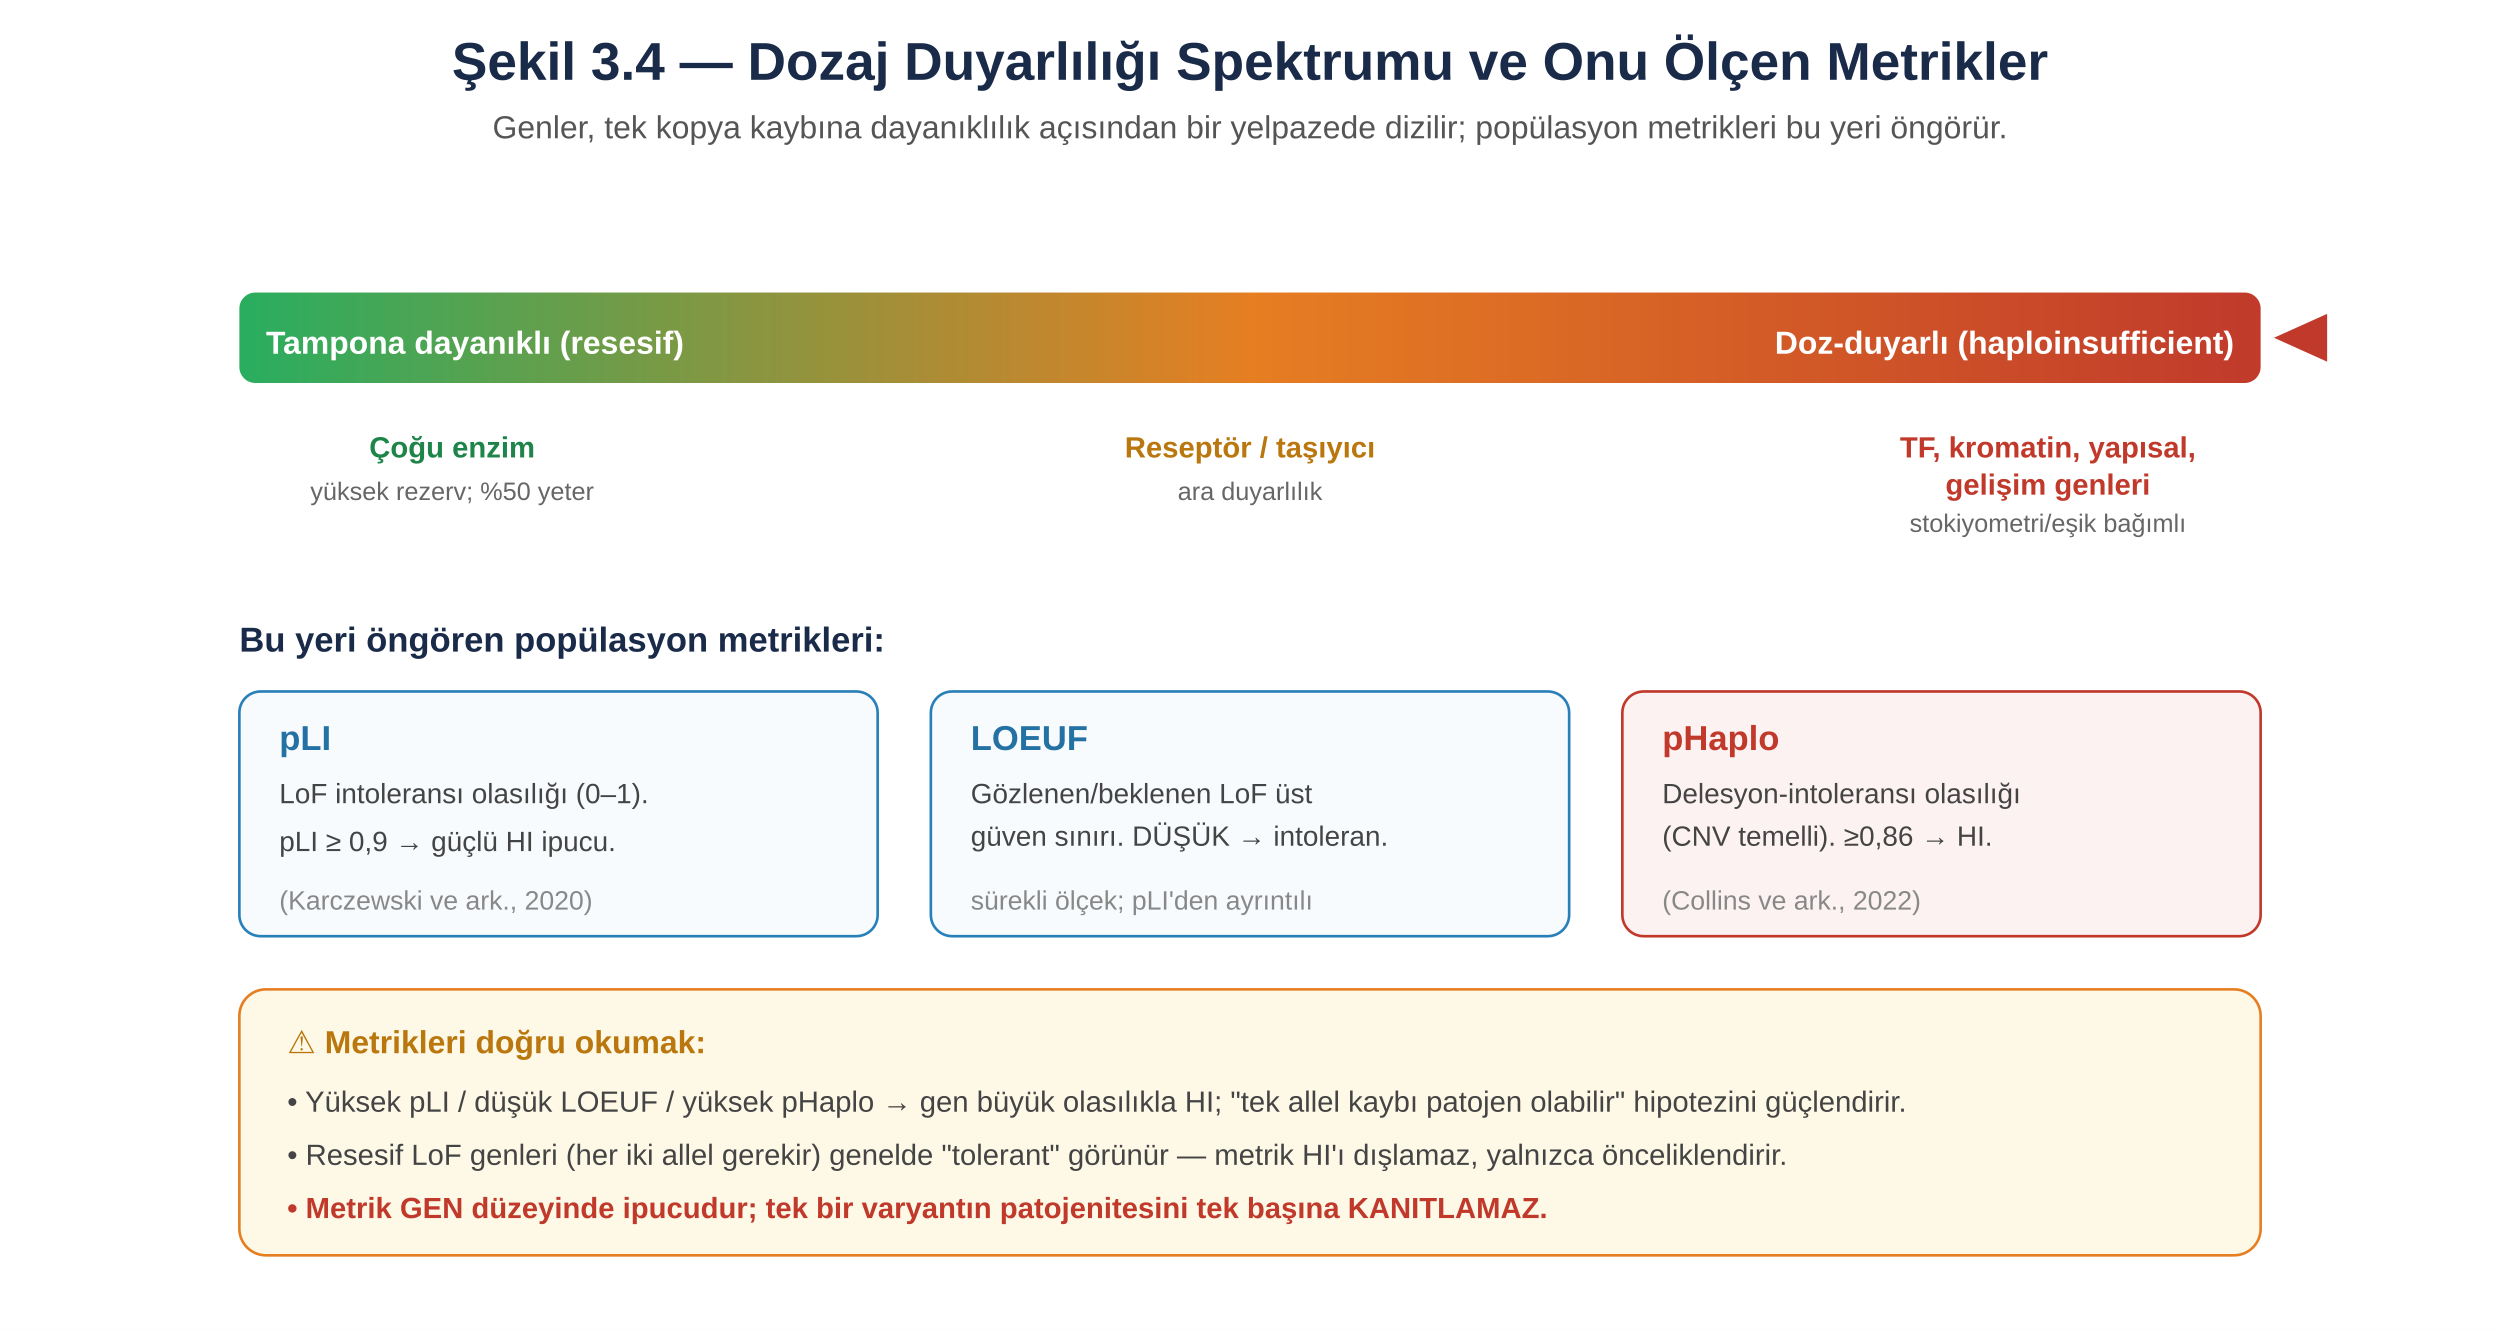
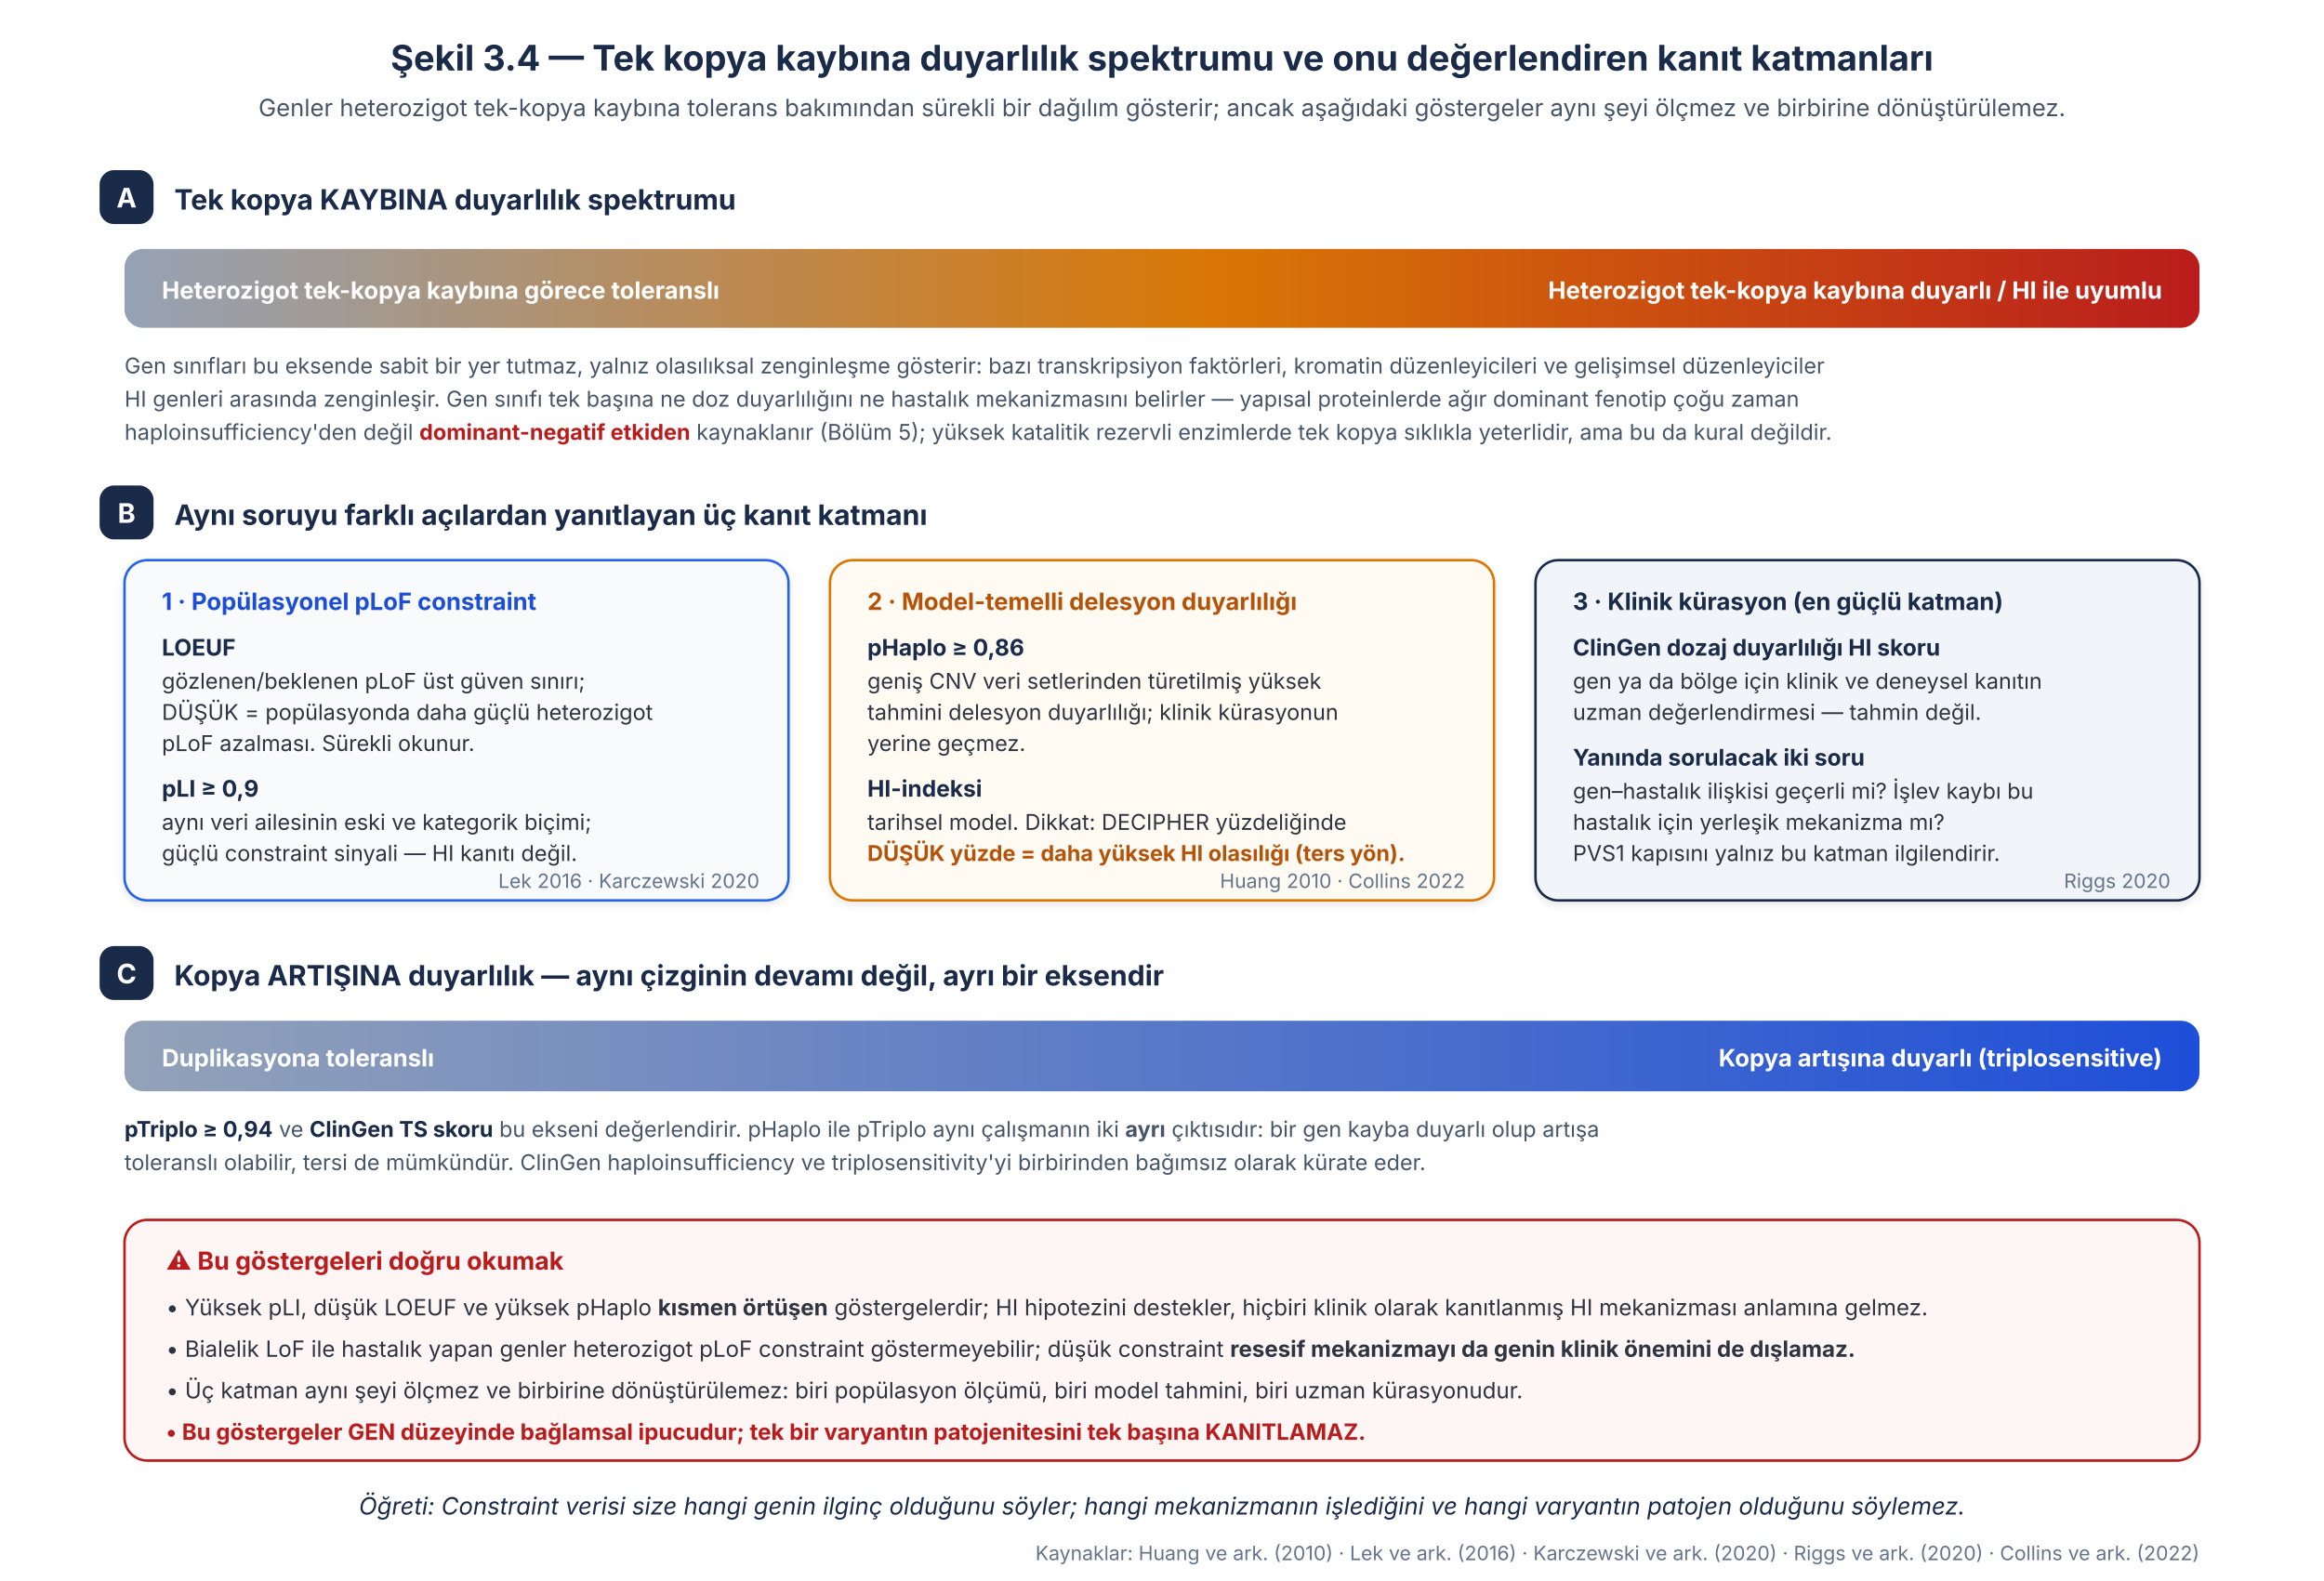
- <svg xmlns="http://www.w3.org/2000/svg" viewBox="0 0 940 500" font-family="Segoe UI, Arial, sans-serif">
-   <rect x="0" y="0" width="940" height="500" fill="#ffffff" />
-   <text x="470" y="30" text-anchor="middle" font-size="20" font-weight="700" fill="#1a2b4a">Şekil 3.4 — Dozaj Duyarlılığı Spektrumu ve Onu Ölçen Metrikler</text>
-   <text x="470" y="52" text-anchor="middle" font-size="12" fill="#555">Genler, tek kopya kaybına dayanıklılık açısından bir yelpazede dizilir; popülasyon metrikleri bu yeri öngörür.</text>
+ <svg xmlns="http://www.w3.org/2000/svg" viewBox="0 0 1120 762" width="1120" height="762" font-family="Inter, 'Source Sans 3', 'Helvetica Neue', Arial, sans-serif">
+   <rect x="0" y="0" width="1120" height="762" fill="#ffffff" />
  <defs>
-     <linearGradient id="grad" x1="0" y1="0" x2="1" y2="0">
-       <stop offset="0%" stop-color="#27ae60" />
-       <stop offset="50%" stop-color="#e67e22" />
-       <stop offset="100%" stop-color="#c0392b" />
+     <filter id="sh" x="-20%" y="-20%" width="140%" height="140%">
+       <feDropShadow dx="0" dy="1.5" stdDeviation="2" flood-opacity="0.10" />
+     </filter>
+     <linearGradient id="lossGrad" x1="0" y1="0" x2="1" y2="0">
+       <stop offset="0%" stop-color="#94A3B8" />
+       <stop offset="52%" stop-color="#D97706" />
+       <stop offset="100%" stop-color="#B91C1C" />
+     </linearGradient>
+     <linearGradient id="gainGrad" x1="0" y1="0" x2="1" y2="0">
+       <stop offset="0%" stop-color="#94A3B8" />
+       <stop offset="100%" stop-color="#1D4ED8" />
    </linearGradient>
  </defs>
-   <rect x="90" y="110" width="760" height="34" rx="6" fill="url(#grad)" />
-   <text x="100" y="133" font-size="12" font-weight="700" fill="#ffffff">Tampona dayanıklı (resesif)</text>
-   <text x="840" y="133" text-anchor="end" font-size="12" font-weight="700" fill="#ffffff">Doz-duyarlı (haploinsufficient)</text>
-   <polygon points="855,127 875,118 875,136" fill="#c0392b" />
-   <text x="170" y="172" text-anchor="middle" font-size="11" font-weight="700" fill="#1e8449">Çoğu enzim</text>
-   <text x="170" y="188" text-anchor="middle" font-size="9.5" fill="#666">yüksek rezerv; %50 yeter</text>
-   <text x="470" y="172" text-anchor="middle" font-size="11" font-weight="700" fill="#b9770e">Reseptör / taşıyıcı</text>
-   <text x="470" y="188" text-anchor="middle" font-size="9.5" fill="#666">ara duyarlılık</text>
-   <text x="770" y="172" text-anchor="middle" font-size="11" font-weight="700" fill="#c0392b">TF, kromatin, yapısal,</text>
-   <text x="770" y="186" text-anchor="middle" font-size="11" font-weight="700" fill="#c0392b">gelişim genleri</text>
-   <text x="770" y="200" text-anchor="middle" font-size="9.5" fill="#666">stokiyometri/eşik bağımlı</text>
-   <text x="90" y="245" font-size="13" font-weight="700" fill="#1a2b4a">Bu yeri öngören popülasyon metrikleri:</text>
-   <rect x="90" y="260" width="240" height="92" rx="8" fill="#f8fbfe" stroke="#2980b9" />
-   <text x="105" y="282" font-size="13" font-weight="700" fill="#2471a3">pLI</text>
-   <text x="105" y="302" font-size="10.5" fill="#444">LoF intoleransı olasılığı (0–1).</text>
-   <text x="105" y="320" font-size="10.5" fill="#444">pLI ≥ 0,9 → güçlü HI ipucu.</text>
-   <text x="105" y="342" font-size="10" fill="#888">(Karczewski ve ark., 2020)</text>
-   <rect x="350" y="260" width="240" height="92" rx="8" fill="#f8fbfe" stroke="#2980b9" />
-   <text x="365" y="282" font-size="13" font-weight="700" fill="#2471a3">LOEUF</text>
-   <text x="365" y="302" font-size="10.5" fill="#444">Gözlenen/beklenen LoF üst</text>
-   <text x="365" y="318" font-size="10.5" fill="#444">güven sınırı. DÜŞÜK → intoleran.</text>
-   <text x="365" y="342" font-size="10" fill="#888">sürekli ölçek; pLI'den ayrıntılı</text>
-   <rect x="610" y="260" width="240" height="92" rx="8" fill="#fdf2f2" stroke="#c0392b" />
-   <text x="625" y="282" font-size="13" font-weight="700" fill="#c0392b">pHaplo</text>
-   <text x="625" y="302" font-size="10.5" fill="#444">Delesyon-intoleransı olasılığı</text>
-   <text x="625" y="318" font-size="10.5" fill="#444">(CNV temelli). ≥0,86 → HI.</text>
-   <text x="625" y="342" font-size="10" fill="#888">(Collins ve ark., 2022)</text>
-   <rect x="90" y="372" width="760" height="100" rx="10" fill="#fef9e7" stroke="#e67e22" />
-   <text x="108" y="396" font-size="12" font-weight="700" fill="#b9770e">⚠ Metrikleri doğru okumak:</text>
-   <text x="108" y="418" font-size="11" fill="#444">• Yüksek pLI / düşük LOEUF / yüksek pHaplo → gen büyük olasılıkla HI; "tek allel kaybı patojen olabilir" hipotezini güçlendirir.</text>
-   <text x="108" y="438" font-size="11" fill="#444">• Resesif LoF genleri (her iki allel gerekir) genelde "tolerant" görünür — metrik HI'ı dışlamaz, yalnızca önceliklendirir.</text>
-   <text x="108" y="458" font-size="11" font-weight="700" fill="#c0392b">• Metrik GEN düzeyinde ipucudur; tek bir varyantın patojenitesini tek başına KANITLAMAZ.</text>
+   <text x="560" y="34" text-anchor="middle" font-size="17" font-weight="700" fill="#1A2B4A">Şekil 3.4 — Tek kopya kaybına duyarlılık spektrumu ve onu değerlendiren kanıt katmanları</text>
+   <text x="560" y="56" text-anchor="middle" font-size="11.5" fill="#475569">Genler heterozigot tek-kopya kaybına tolerans bakımından sürekli bir dağılım gösterir; ancak aşağıdaki göstergeler aynı şeyi ölçmez ve birbirine dönüştürülemez.</text>
+   <rect x="48" y="82" width="26" height="26" rx="7" fill="#1A2B4A" />
+   <text x="61" y="100" text-anchor="middle" font-size="13" font-weight="700" fill="#ffffff">A</text>
+   <text x="84" y="101" font-size="13.5" font-weight="700" fill="#1A2B4A">Tek kopya KAYBINA duyarlılık spektrumu</text>
+   <rect x="60" y="120" width="1000" height="38" rx="9" fill="url(#lossGrad)" />
+   <text x="78" y="144" font-size="11.5" font-weight="700" fill="#ffffff">Heterozigot tek-kopya kaybına görece toleranslı</text>
+   <text x="1042" y="144" text-anchor="end" font-size="11.5" font-weight="700" fill="#ffffff">Heterozigot tek-kopya kaybına duyarlı / HI ile uyumlu</text>
+   <text x="60" y="180" font-size="10.5" fill="#475569">Gen sınıfları bu eksende sabit bir yer tutmaz, yalnız olasılıksal zenginleşme gösterir: bazı transkripsiyon faktörleri, kromatin düzenleyicileri ve gelişimsel düzenleyiciler</text>
+   <text x="60" y="196" font-size="10.5" fill="#475569">HI genleri arasında zenginleşir. Gen sınıfı tek başına ne doz duyarlılığını ne hastalık mekanizmasını belirler — yapısal proteinlerde ağır dominant fenotip çoğu zaman</text>
+   <text x="60" y="212" font-size="10.5" fill="#475569">haploinsufficiency'den değil <tspan font-weight="700" fill="#B91C1C">dominant-negatif etkiden</tspan> kaynaklanır (Bölüm 5); yüksek katalitik rezervli enzimlerde tek kopya sıklıkla yeterlidir, ama bu da kural değildir.</text>
+   <rect x="48" y="234" width="26" height="26" rx="7" fill="#1A2B4A" />
+   <text x="61" y="252" text-anchor="middle" font-size="13" font-weight="700" fill="#ffffff">B</text>
+   <text x="84" y="253" font-size="13.5" font-weight="700" fill="#1A2B4A">Aynı soruyu farklı açılardan yanıtlayan üç kanıt katmanı</text>
+   <rect x="60" y="270" width="320" height="164" rx="11" fill="#F8FAFC" stroke="#2563EB" stroke-width="1.2" filter="url(#sh)" />
+   <text x="78" y="294" font-size="11.5" font-weight="700" fill="#1D4ED8">1 · Popülasyonel pLoF constraint</text>
+   <text x="78" y="316" font-size="11" font-weight="700" fill="#1A2B4A">LOEUF</text>
+   <text x="78" y="332" font-size="10.5" fill="#2E3440">gözlenen/beklenen pLoF üst güven sınırı;</text>
+   <text x="78" y="347" font-size="10.5" fill="#2E3440">DÜŞÜK = popülasyonda daha güçlü heterozigot</text>
+   <text x="78" y="362" font-size="10.5" fill="#2E3440">pLoF azalması. Sürekli okunur.</text>
+   <text x="78" y="384" font-size="11" font-weight="700" fill="#1A2B4A">pLI ≥ 0,9</text>
+   <text x="78" y="400" font-size="10.5" fill="#2E3440">aynı veri ailesinin eski ve kategorik biçimi;</text>
+   <text x="78" y="415" font-size="10.5" fill="#2E3440">güçlü constraint sinyali — HI kanıtı değil.</text>
+   <text x="366" y="428" text-anchor="end" font-size="9.5" fill="#64748B">Lek 2016 · Karczewski 2020</text>
+   <rect x="400" y="270" width="320" height="164" rx="11" fill="#FFFBF3" stroke="#D97706" stroke-width="1.2" filter="url(#sh)" />
+   <text x="418" y="294" font-size="11.5" font-weight="700" fill="#B45309">2 · Model-temelli delesyon duyarlılığı</text>
+   <text x="418" y="316" font-size="11" font-weight="700" fill="#1A2B4A">pHaplo ≥ 0,86</text>
+   <text x="418" y="332" font-size="10.5" fill="#2E3440">geniş CNV veri setlerinden türetilmiş yüksek</text>
+   <text x="418" y="347" font-size="10.5" fill="#2E3440">tahmini delesyon duyarlılığı; klinik kürasyonun</text>
+   <text x="418" y="362" font-size="10.5" fill="#2E3440">yerine geçmez.</text>
+   <text x="418" y="384" font-size="11" font-weight="700" fill="#1A2B4A">HI-indeksi</text>
+   <text x="418" y="400" font-size="10.5" fill="#2E3440">tarihsel model. Dikkat: DECIPHER yüzdeliğinde</text>
+   <text x="418" y="415" font-size="10.5" font-weight="700" fill="#B45309">DÜŞÜK yüzde = daha yüksek HI olasılığı (ters yön).</text>
+   <text x="706" y="428" text-anchor="end" font-size="9.5" fill="#64748B">Huang 2010 · Collins 2022</text>
+   <rect x="740" y="270" width="320" height="164" rx="11" fill="#F1F5F9" stroke="#1A2B4A" stroke-width="1.2" filter="url(#sh)" />
+   <text x="758" y="294" font-size="11.5" font-weight="700" fill="#1A2B4A">3 · Klinik kürasyon (en güçlü katman)</text>
+   <text x="758" y="316" font-size="11" font-weight="700" fill="#1A2B4A">ClinGen dozaj duyarlılığı HI skoru</text>
+   <text x="758" y="332" font-size="10.5" fill="#2E3440">gen ya da bölge için klinik ve deneysel kanıtın</text>
+   <text x="758" y="347" font-size="10.5" fill="#2E3440">uzman değerlendirmesi — tahmin değil.</text>
+   <text x="758" y="369" font-size="11" font-weight="700" fill="#1A2B4A">Yanında sorulacak iki soru</text>
+   <text x="758" y="385" font-size="10.5" fill="#2E3440">gen–hastalık ilişkisi geçerli mi? İşlev kaybı bu</text>
+   <text x="758" y="400" font-size="10.5" fill="#2E3440">hastalık için yerleşik mekanizma mı?</text>
+   <text x="758" y="415" font-size="10.5" fill="#2E3440">PVS1 kapısını yalnız bu katman ilgilendirir.</text>
+   <text x="1046" y="428" text-anchor="end" font-size="9.5" fill="#64748B">Riggs 2020</text>
+   <rect x="48" y="456" width="26" height="26" rx="7" fill="#1A2B4A" />
+   <text x="61" y="474" text-anchor="middle" font-size="13" font-weight="700" fill="#ffffff">C</text>
+   <text x="84" y="475" font-size="13.5" font-weight="700" fill="#1A2B4A">Kopya ARTIŞINA duyarlılık — aynı çizginin devamı değil, ayrı bir eksendir</text>
+   <rect x="60" y="492" width="1000" height="34" rx="9" fill="url(#gainGrad)" />
+   <text x="78" y="514" font-size="11.5" font-weight="700" fill="#ffffff">Duplikasyona toleranslı</text>
+   <text x="1042" y="514" text-anchor="end" font-size="11.5" font-weight="700" fill="#ffffff">Kopya artışına duyarlı (triplosensitive)</text>
+   <text x="60" y="548" font-size="10.5" fill="#475569">
+     <tspan font-weight="700" fill="#1A2B4A">pTriplo ≥ 0,94</tspan> ve <tspan font-weight="700" fill="#1A2B4A">ClinGen TS skoru</tspan> bu ekseni değerlendirir. pHaplo ile pTriplo aynı çalışmanın iki <tspan font-weight="700">ayrı</tspan> çıktısıdır: bir gen kayba duyarlı olup artışa</text>
+   <text x="60" y="564" font-size="10.5" fill="#475569">toleranslı olabilir, tersi de mümkündür. ClinGen haploinsufficiency ve triplosensitivity'yi birbirinden bağımsız olarak kürate eder.</text>
+   <rect x="60" y="588" width="1000" height="116" rx="11" fill="#FEF6F5" stroke="#B91C1C" stroke-width="1.2" />
+   <text x="80" y="612" font-size="12" font-weight="700" fill="#B91C1C">⚠ Bu göstergeleri doğru okumak</text>
+   <text x="80" y="634" font-size="10.8" fill="#2E3440">• Yüksek pLI, düşük LOEUF ve yüksek pHaplo <tspan font-weight="700">kısmen örtüşen</tspan> göstergelerdir; HI hipotezini destekler, hiçbiri klinik olarak kanıtlanmış HI mekanizması anlamına gelmez.</text>
+   <text x="80" y="654" font-size="10.8" fill="#2E3440">• Bialelik LoF ile hastalık yapan genler heterozigot pLoF constraint göstermeyebilir; düşük constraint <tspan font-weight="700">resesif mekanizmayı da genin klinik önemini de dışlamaz.</tspan>
+   </text>
+   <text x="80" y="674" font-size="10.8" fill="#2E3440">• Üç katman aynı şeyi ölçmez ve birbirine dönüştürülemez: biri popülasyon ölçümü, biri model tahmini, biri uzman kürasyonudur.</text>
+   <text x="80" y="694" font-size="10.8" font-weight="700" fill="#B91C1C">• Bu göstergeler GEN düzeyinde bağlamsal ipucudur; tek bir varyantın patojenitesini tek başına KANITLAMAZ.</text>
+   <text x="560" y="730" text-anchor="middle" font-size="11.5" font-style="italic" fill="#1A2B4A">Öğreti: Constraint verisi size hangi genin ilginç olduğunu söyler; hangi mekanizmanın işlediğini ve hangi varyantın patojen olduğunu söylemez.</text>
+   <text x="1060" y="752" text-anchor="end" font-size="9.5" fill="#64748B">Kaynaklar: Huang ve ark. (2010) · Lek ve ark. (2016) · Karczewski ve ark. (2020) · Riggs ve ark. (2020) · Collins ve ark. (2022)</text>
</svg>
